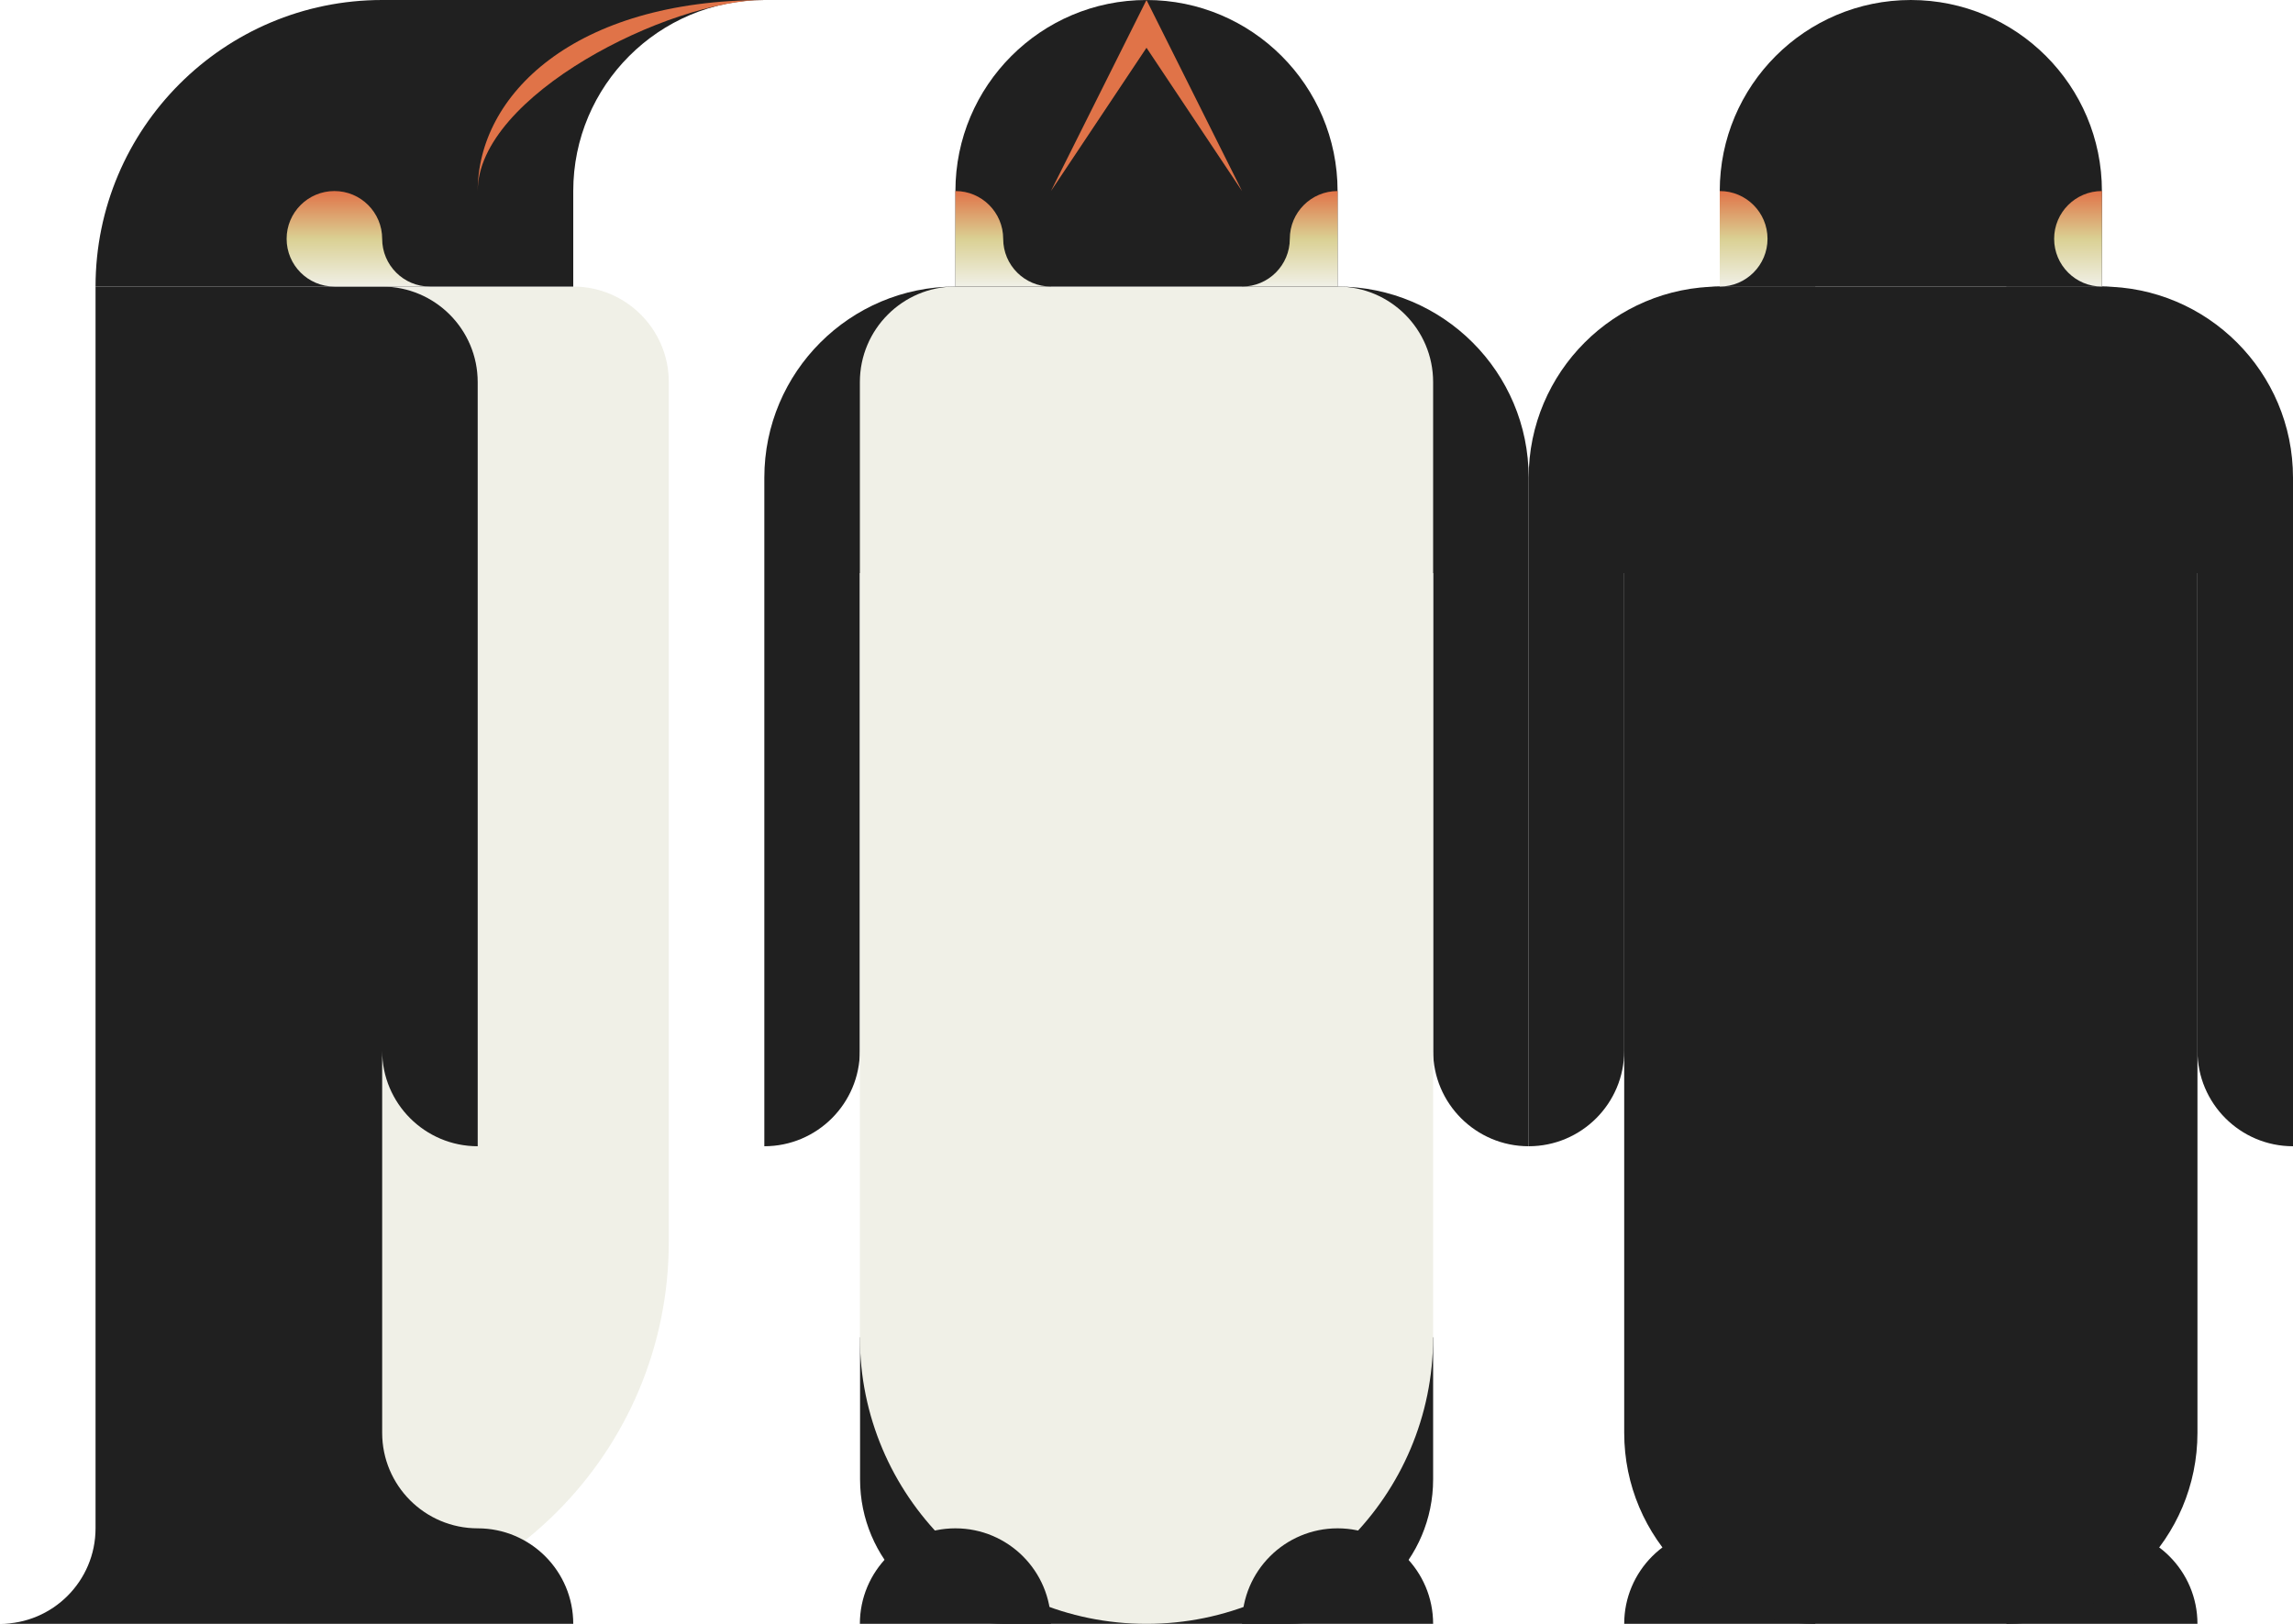
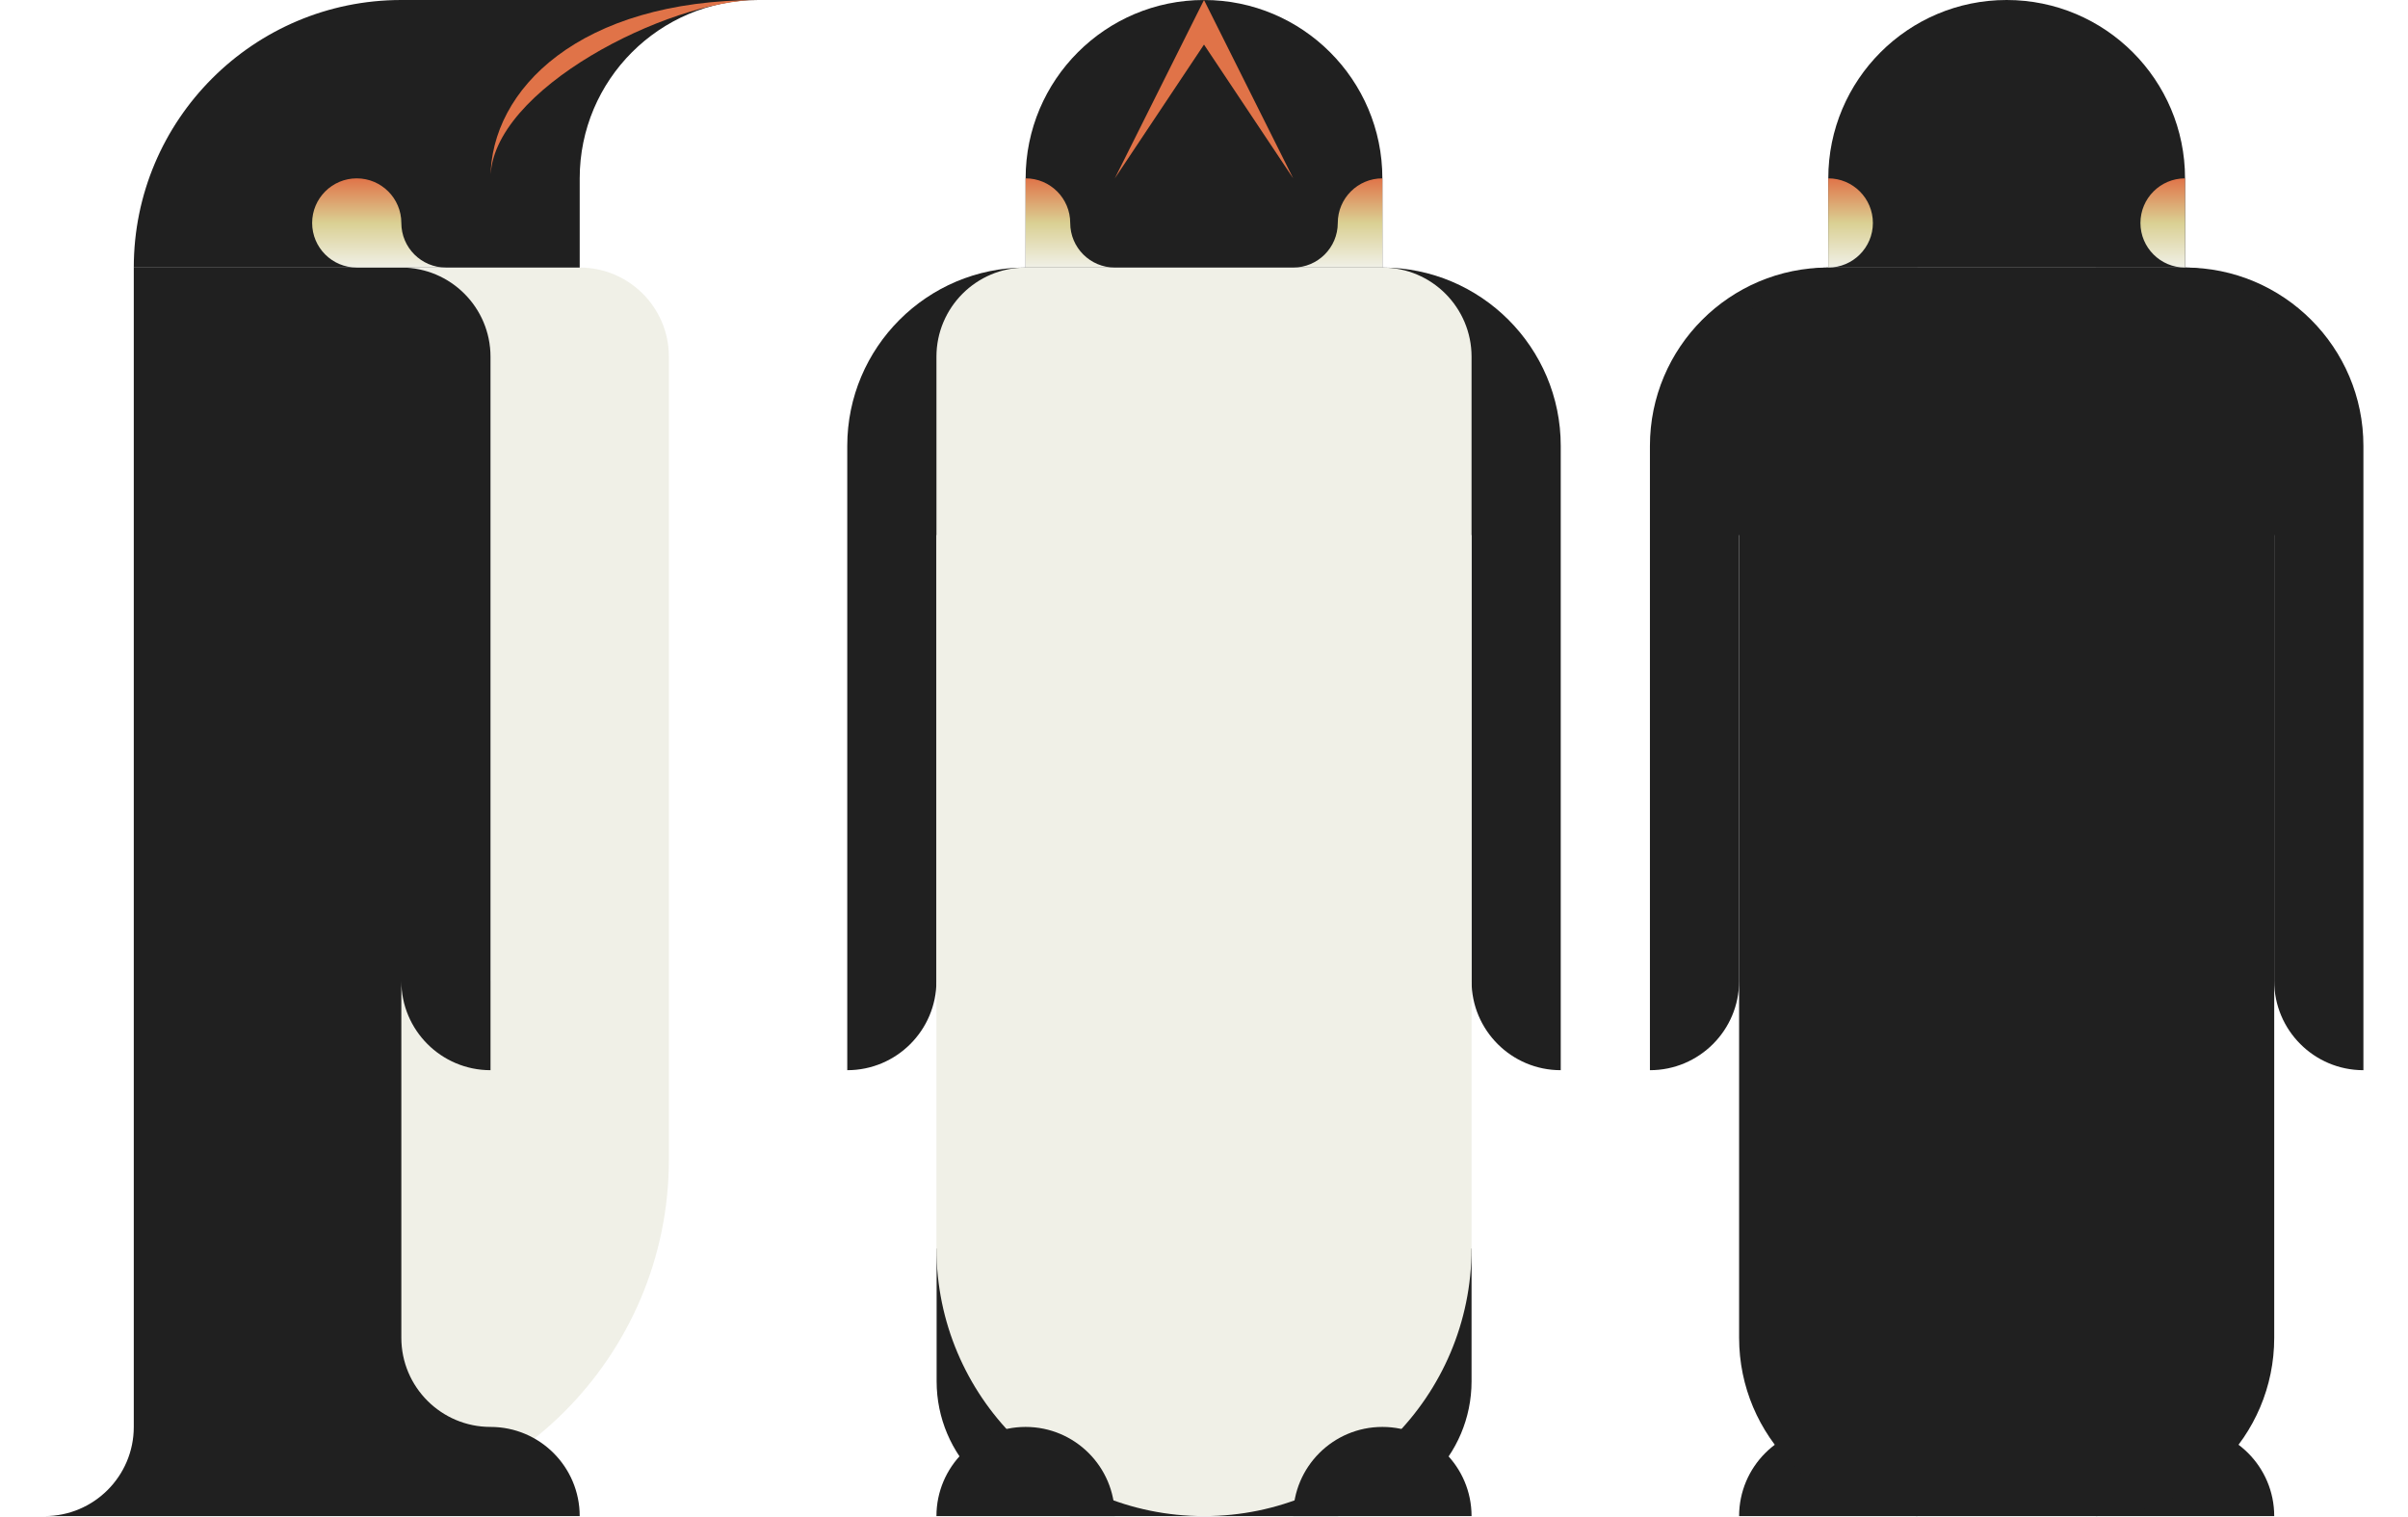
- <svg xmlns="http://www.w3.org/2000/svg" xmlns:xlink="http://www.w3.org/1999/xlink" id="_레이어_2" data-name="레이어 2" viewBox="0 0 120 85">
+ <svg xmlns="http://www.w3.org/2000/svg" xmlns:xlink="http://www.w3.org/1999/xlink" id="_레이어_2" data-name="레이어 2" viewBox="0 0 135 85">
  <defs>
    <style>
      .cls-1 {
        fill: url(#_무제_그라디언트_38-4);
      }

      .cls-2 {
        fill: url(#_무제_그라디언트_38);
      }

      .cls-3 {
        fill: #f0f0e7;
      }

      .cls-4 {
        fill: none;
      }

      .cls-5 {
        fill: url(#_무제_그라디언트_38-3);
      }

      .cls-6 {
        fill: #e07348;
      }

      .cls-7 {
        fill: url(#_무제_그라디언트_38-5);
      }

      .cls-8 {
        fill: #202020;
      }

      .cls-9 {
        fill: url(#_무제_그라디언트_38-2);
      }
    </style>
-     <linearGradient id="_무제_그라디언트_38" data-name="무제 그라디언트 38" x1="91.25" y1="15" x2="91.25" y2="10" gradientUnits="userSpaceOnUse">
+     <linearGradient id="_무제_그라디언트_38" data-name="무제 그라디언트 38" x1="103.75" y1="15" x2="103.75" y2="10" gradientUnits="userSpaceOnUse">
      <stop offset="0" stop-color="#f0f0e7" />
      <stop offset=".5" stop-color="#dad093" />
      <stop offset="1" stop-color="#e07348" />
    </linearGradient>
-     <linearGradient id="_무제_그라디언트_38-2" data-name="무제 그라디언트 38" x1="-1531.25" y1="15" x2="-1531.25" y2="10" gradientTransform="translate(-1422.5) rotate(-180) scale(1 -1)" xlink:href="#_무제_그라디언트_38" />
-     <linearGradient id="_무제_그라디언트_38-3" data-name="무제 그라디언트 38" x1="52.5" y1="15" x2="52.5" xlink:href="#_무제_그라디언트_38" />
-     <linearGradient id="_무제_그라디언트_38-4" data-name="무제 그라디언트 38" x1="-1612.5" y1="15" x2="-1612.5" y2="10" gradientTransform="translate(-1545) rotate(-180) scale(1 -1)" xlink:href="#_무제_그라디언트_38" />
-     <linearGradient id="_무제_그라디언트_38-5" data-name="무제 그라디언트 38" x1="20" y1="15" x2="20" y2="10" xlink:href="#_무제_그라디언트_38" />
+     <linearGradient id="_무제_그라디언트_38-2" data-name="무제 그라디언트 38" x1="-1898.75" x2="-1898.75" gradientTransform="translate(-1777.5) rotate(-180) scale(1 -1)" xlink:href="#_무제_그라디언트_38" />
+     <linearGradient id="_무제_그라디언트_38-3" data-name="무제 그라디언트 38" x1="60" y1="15" x2="60" xlink:href="#_무제_그라디언트_38" />
+     <linearGradient id="_무제_그라디언트_38-4" data-name="무제 그라디언트 38" x1="-1975" y1="15" x2="-1975" y2="10" gradientTransform="translate(-1900) rotate(-180) scale(1 -1)" xlink:href="#_무제_그라디언트_38" />
+     <linearGradient id="_무제_그라디언트_38-5" data-name="무제 그라디언트 38" x1="22.5" y1="15" x2="22.5" y2="10" xlink:href="#_무제_그라디언트_38" />
  </defs>
  <g id="_레이어_1-2" data-name="레이어 1">
    <g>
-       <path class="cls-8" d="M90,80h0c2.76,0,5,2.24,5,5h-10c0-2.76,2.24-5,5-5Z" />
-       <path class="cls-8" d="M105,80h10c0,2.76-2.24,5-5,5h0c-2.76,0-5-2.24-5-5h0Z" transform="translate(220 165) rotate(180)" />
-       <path class="cls-8" d="M120,60h0V25c0-5.52-4.48-10-10-10h-5v15h10v25c0,2.76,2.24,5,5,5Z" />
-       <path class="cls-8" d="M80,60h0V25c0-5.52,4.48-10,10-10h5v15h-10v25c0,2.76-2.24,5-5,5Z" />
-       <path class="cls-8" d="M105,85h-10c-5.52,0-10-4.48-10-10V20c0-2.76,2.24-5,5-5h20c2.76,0,5,2.24,5,5v55c0,5.52-4.48,10-10,10Z" />
-       <path class="cls-8" d="M110,15h-20v-5C90,4.48,94.48,0,100,0h0c5.52,0,10,4.48,10,10v5Z" />
-       <path class="cls-2" d="M90,15h0v-5s0,0,0,0c1.38,0,2.5,1.12,2.5,2.5h0c0,1.38-1.12,2.5-2.5,2.5Z" />
-       <path class="cls-9" d="M110,15h0v-5s0,0,0,0c-1.38,0-2.5,1.12-2.5,2.5h0c0,1.38,1.12,2.5,2.5,2.5Z" />
-       <rect class="cls-4" x="80" width="40" height="85" />
+       <path class="cls-8" d="M102.5,80h0c2.76,0,5,2.24,5,5h-10c0-2.76,2.24-5,5-5Z" />
+       <path class="cls-8" d="M117.5,80h10c0,2.76-2.24,5-5,5h0c-2.76,0-5-2.24-5-5h0Z" transform="translate(245 165) rotate(180)" />
+       <path class="cls-8" d="M132.5,60h0V25c0-5.52-4.48-10-10-10h-5v15h10v25c0,2.76,2.24,5,5,5Z" />
+       <path class="cls-8" d="M92.5,60h0V25c0-5.52,4.48-10,10-10h5v15h-10v25c0,2.76-2.24,5-5,5Z" />
+       <path class="cls-8" d="M117.5,85h-10c-5.52,0-10-4.48-10-10V20c0-2.76,2.24-5,5-5h20c2.76,0,5,2.24,5,5v55c0,5.52-4.48,10-10,10Z" />
+       <path class="cls-8" d="M122.5,15h-20v-5C102.5,4.48,106.98,0,112.5,0h0c5.52,0,10,4.48,10,10v5Z" />
+       <path class="cls-2" d="M102.5,15h0v-5s0,0,0,0c1.38,0,2.5,1.12,2.5,2.5h0c0,1.38-1.12,2.5-2.5,2.5Z" />
+       <path class="cls-9" d="M122.5,15h0v-5s0,0,0,0c-1.38,0-2.5,1.12-2.5,2.5h0c0,1.38,1.12,2.5,2.5,2.5Z" />
+       <rect class="cls-4" x="90" width="45" height="85" />
    </g>
    <g>
-       <path class="cls-8" d="M45,70h30v7.44c0,4.17-3.39,7.56-7.56,7.56h-14.87c-4.17,0-7.56-3.39-7.56-7.56v-7.44h0Z" />
-       <path class="cls-8" d="M80,60h0V25c0-5.52-4.48-10-10-10h-5v15h10v25c0,2.76,2.24,5,5,5Z" />
-       <path class="cls-8" d="M40,60h0V25c0-5.52,4.48-10,10-10h5v15h-10v25c0,2.76-2.24,5-5,5Z" />
-       <path class="cls-3" d="M60,85h0c-8.28,0-15-6.72-15-15V20c0-2.76,2.24-5,5-5h20c2.76,0,5,2.24,5,5v50c0,8.28-6.72,15-15,15Z" />
-       <path class="cls-8" d="M50,80h0c2.76,0,5,2.24,5,5h-10c0-2.76,2.24-5,5-5Z" />
-       <path class="cls-8" d="M65,80h10c0,2.76-2.24,5-5,5h0c-2.76,0-5-2.24-5-5h0Z" transform="translate(140 165) rotate(180)" />
-       <path class="cls-8" d="M70,15h-20v-5C50,4.48,54.48,0,60,0h0c5.52,0,10,4.48,10,10v5Z" />
-       <path class="cls-5" d="M55,15h-2.5s-2.5,0-2.5,0v-5s0,0,0,0c1.38,0,2.5,1.12,2.5,2.5h0c0,1.38,1.12,2.5,2.5,2.5h0Z" />
-       <path class="cls-1" d="M65,15h2.5s2.5,0,2.5,0v-5s0,0,0,0c-1.38,0-2.5,1.12-2.5,2.5h0c0,1.38-1.12,2.5-2.5,2.5h0Z" />
-       <polygon class="cls-6" points="55 10 60 0 65 10 60 2.5 55 10" />
-       <rect class="cls-4" x="40" width="40" height="85" />
+       <path class="cls-8" d="M52.5,70h30v7.44c0,4.17-3.39,7.56-7.56,7.56h-14.87c-4.17,0-7.56-3.39-7.56-7.56v-7.44h0Z" />
+       <path class="cls-8" d="M87.5,60h0V25c0-5.52-4.48-10-10-10h-5v15h10v25c0,2.76,2.24,5,5,5Z" />
+       <path class="cls-8" d="M47.5,60h0V25c0-5.52,4.48-10,10-10h5v15h-10v25c0,2.76-2.24,5-5,5Z" />
+       <path class="cls-3" d="M67.5,85h0c-8.28,0-15-6.72-15-15V20c0-2.76,2.24-5,5-5h20c2.76,0,5,2.24,5,5v50c0,8.28-6.72,15-15,15Z" />
+       <path class="cls-8" d="M57.5,80h0c2.76,0,5,2.24,5,5h-10c0-2.76,2.24-5,5-5Z" />
+       <path class="cls-8" d="M72.5,80h10c0,2.76-2.24,5-5,5h0c-2.76,0-5-2.24-5-5h0Z" transform="translate(155 165) rotate(180)" />
+       <path class="cls-8" d="M77.5,15h-20v-5C57.5,4.48,61.98,0,67.5,0h0c5.52,0,10,4.48,10,10v5Z" />
+       <path class="cls-5" d="M62.5,15h-2.5s-2.5,0-2.5,0v-5s0,0,0,0c1.38,0,2.5,1.12,2.5,2.5h0c0,1.38,1.12,2.5,2.5,2.5h0Z" />
+       <path class="cls-1" d="M72.5,15h2.5s2.5,0,2.5,0v-5s0,0,0,0c-1.38,0-2.5,1.12-2.5,2.5h0c0,1.38-1.12,2.5-2.5,2.5h0Z" />
+       <polygon class="cls-6" points="62.5 10 67.5 0 72.5 10 67.5 2.5 62.5 10" />
+       <rect class="cls-4" x="45" width="45" height="85" />
    </g>
    <g>
-       <path class="cls-3" d="M15,85h0v-30h10V20c0-2.76-2.24-5-5-5h0,10c2.76,0,5,2.24,5,5v45c0,11.05-8.95,20-20,20Z" />
-       <path class="cls-8" d="M25,80h0c2.76,0,5,2.24,5,5h0s-30,0-30,0h0c2.76,0,5-2.24,5-5h0V15h15c2.76,0,5,2.24,5,5v40h0c-2.76,0-5-2.24-5-5h0s0,20,0,20c0,2.76,2.24,5,5,5Z" />
-       <path class="cls-8" d="M30,10v5H5C5,6.72,11.72,0,20,0h20,0c-5.52,0-10,4.48-10,10Z" />
-       <path class="cls-7" d="M25,15h-7.5c-1.38,0-2.5-1.12-2.5-2.5h0c0-1.38,1.12-2.5,2.5-2.5h0c1.38,0,2.5,1.12,2.5,2.5h0c0,1.38,1.12,2.5,2.5,2.5h2.5Z" />
-       <path class="cls-6" d="M25,10c0-5,5-10,15-10-5,0-15,5-15,10Z" />
-       <rect class="cls-4" width="40" height="85" />
+       <path class="cls-3" d="M17.5,85h0v-30h10V20c0-2.76-2.24-5-5-5h0,10c2.76,0,5,2.24,5,5v45c0,11.05-8.95,20-20,20Z" />
+       <path class="cls-8" d="M27.5,80h0c2.76,0,5,2.24,5,5h0s-30,0-30,0h0c2.76,0,5-2.24,5-5h0V15h15c2.76,0,5,2.24,5,5v40h0c-2.76,0-5-2.24-5-5h0s0,20,0,20c0,2.76,2.24,5,5,5Z" />
+       <path class="cls-8" d="M32.5,10v5H7.5C7.5,6.72,14.22,0,22.5,0h20,0c-5.52,0-10,4.48-10,10Z" />
+       <path class="cls-7" d="M27.5,15h-7.5c-1.38,0-2.5-1.12-2.5-2.5h0c0-1.38,1.12-2.5,2.5-2.5h0c1.38,0,2.5,1.12,2.5,2.5h0c0,1.38,1.12,2.5,2.5,2.5h2.5Z" />
+       <path class="cls-6" d="M27.5,10c0-5,5-10,15-10-5,0-15,5-15,10Z" />
+       <rect class="cls-4" width="45" height="85" />
    </g>
  </g>
</svg>
